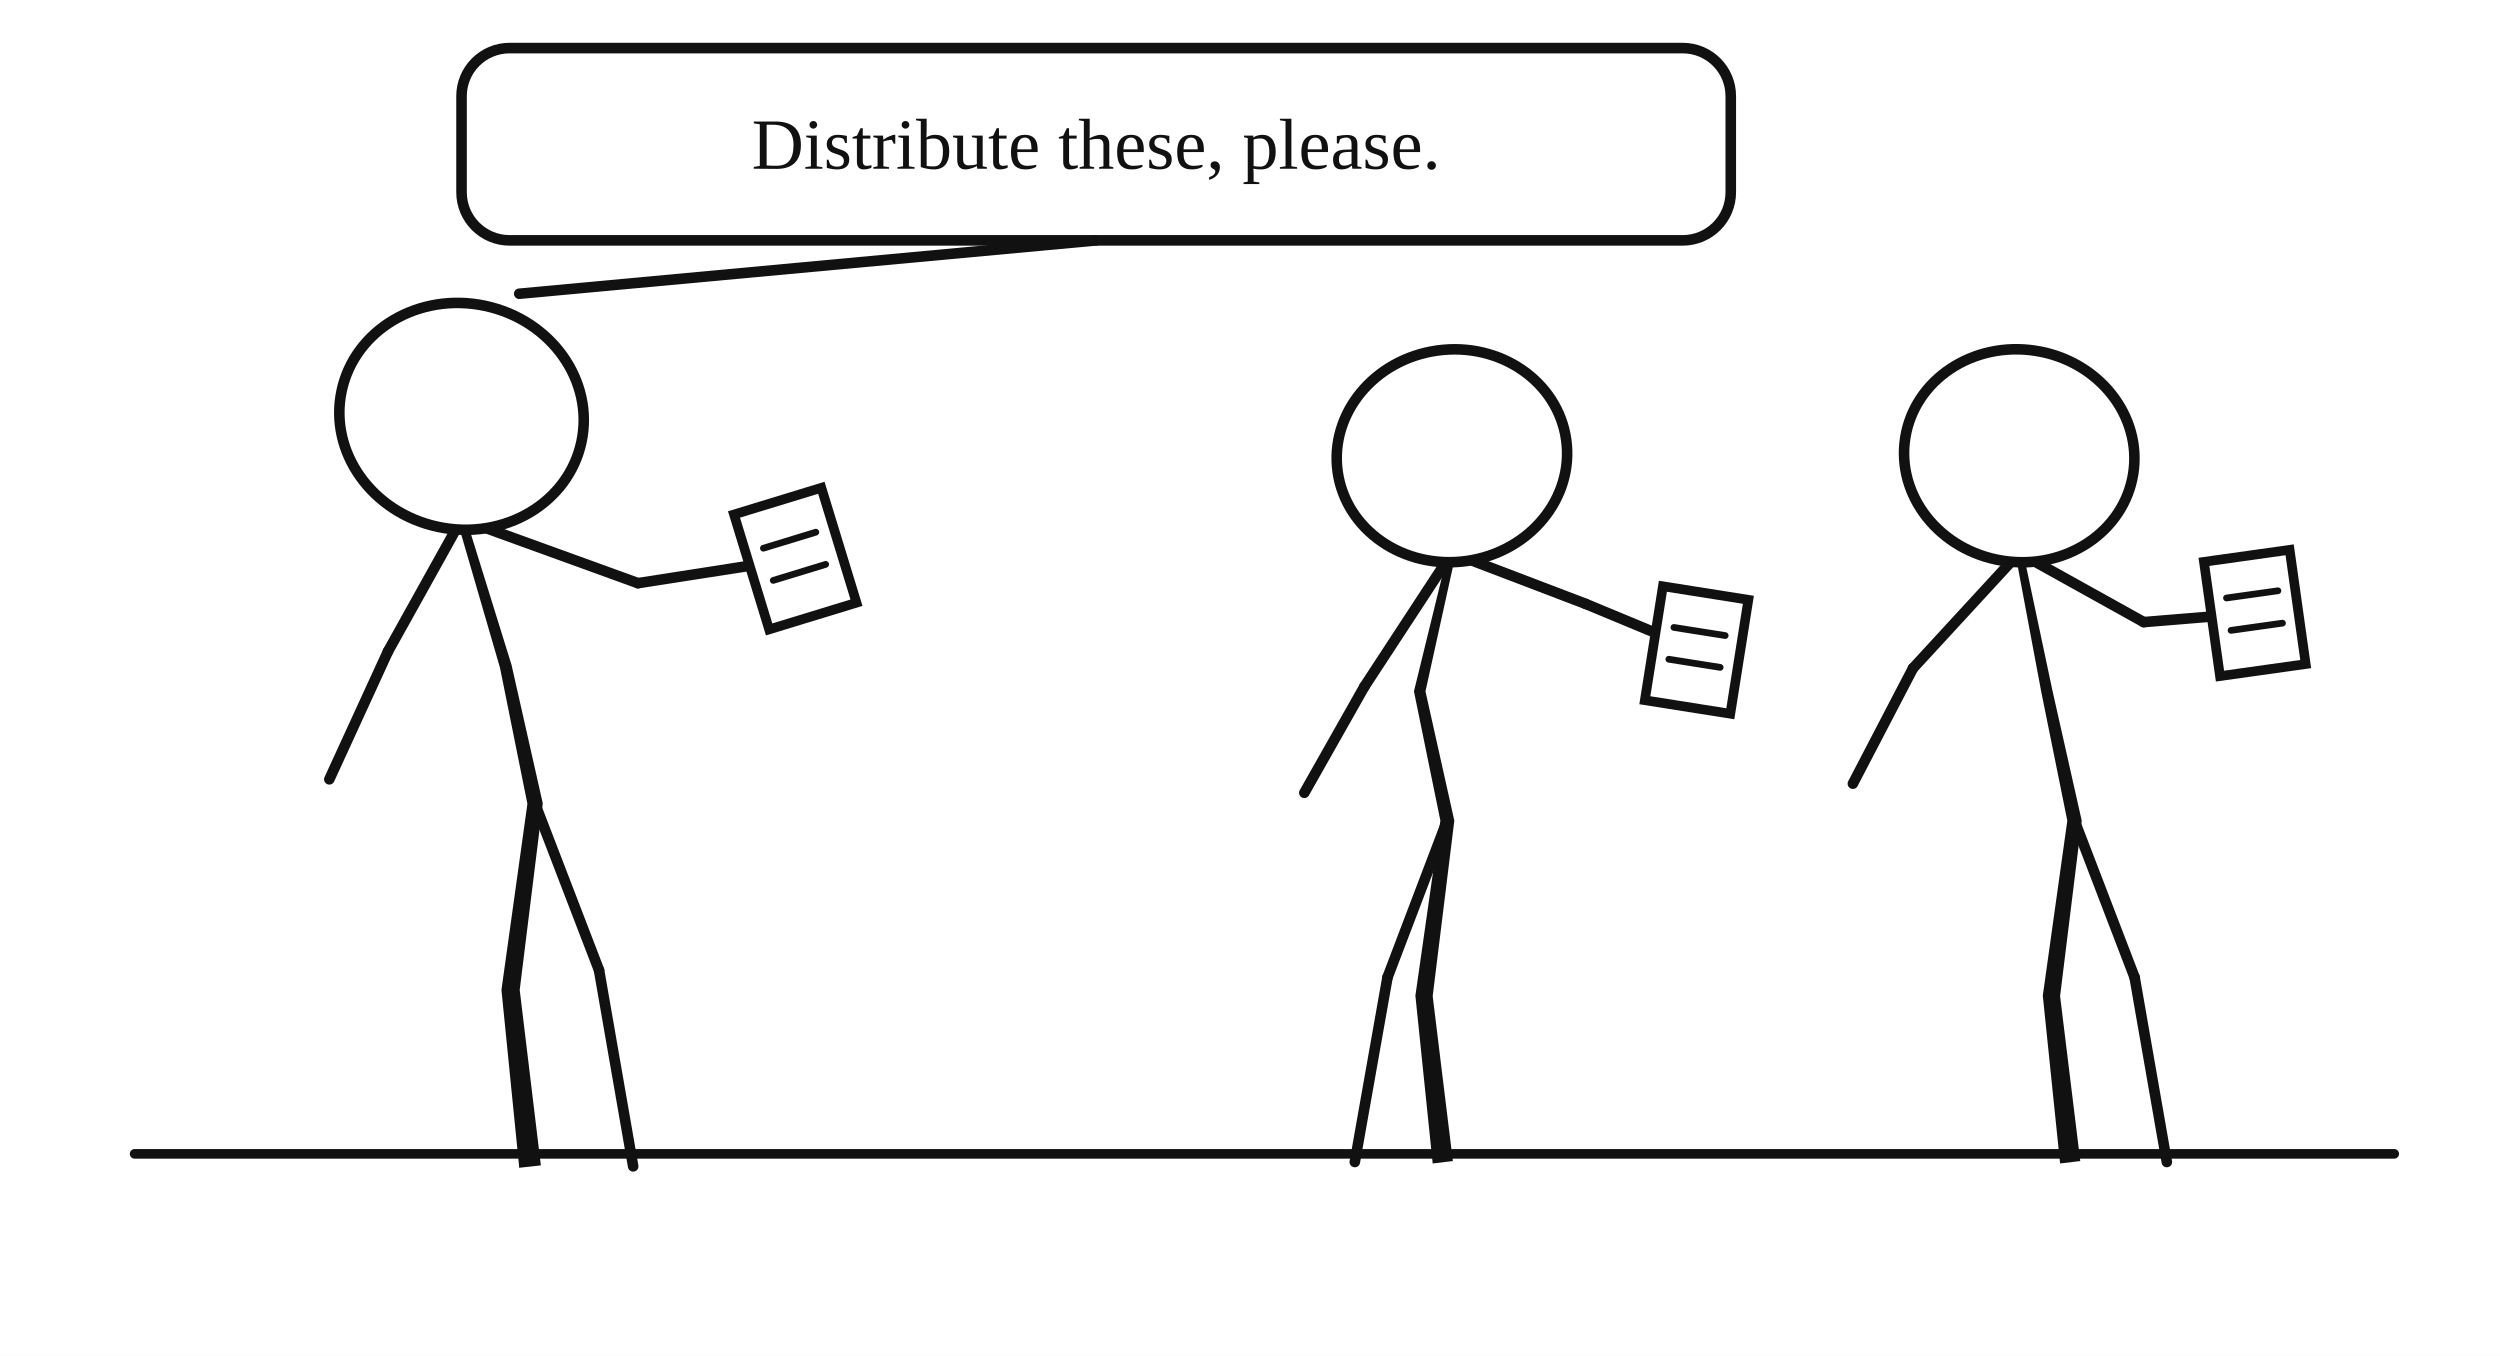
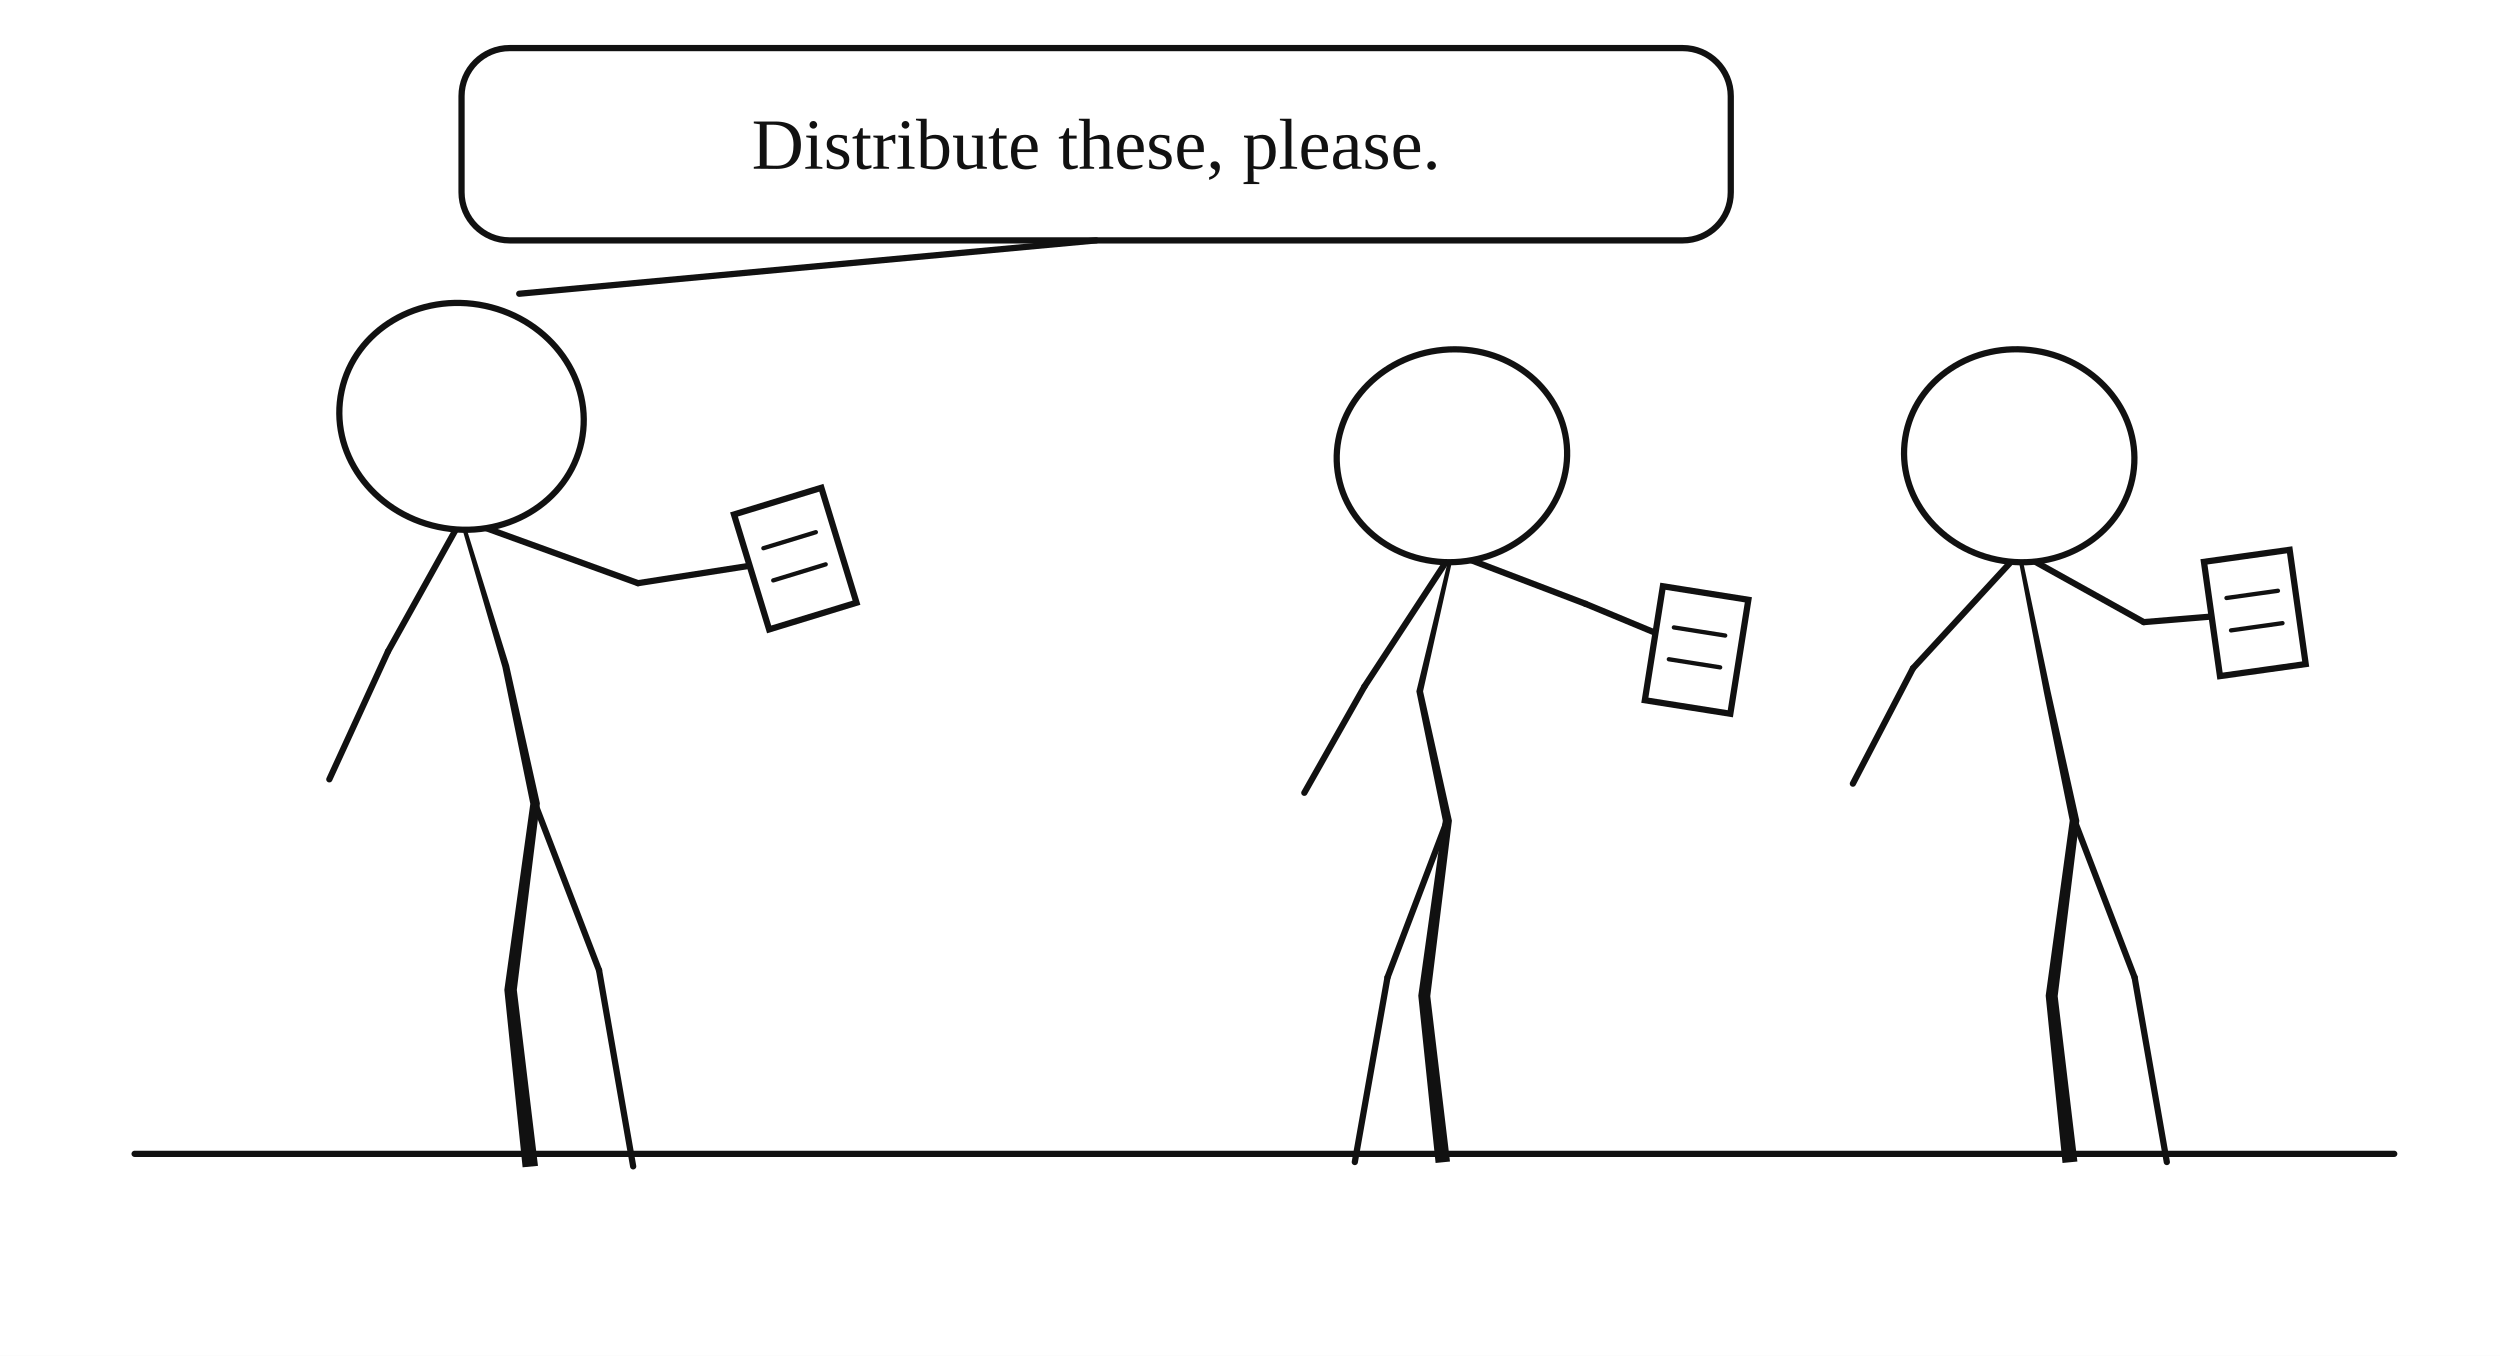
<svg xmlns="http://www.w3.org/2000/svg" width="520" height="282" viewBox="0 0 520 282" role="img" aria-label="A teacher handing one worksheet to each of two students">
  <rect width="520" height="282" fill="#fff" />
-   <path d="M95.1,108.3 L104.0,138.9 L109.7,167.2 L104.3,205.9 L108.0,242.9 L112.5,242.4 L108.1,205.9 L112.9,167.1 L106.4,138.3 L96.9,107.7 Z" fill="#111" />
-   <line x1="111.3" y1="167.2" x2="124.6" y2="201.8" stroke="#111" stroke-width="2.2" stroke-linecap="round" />
-   <line x1="124.6" y1="201.8" x2="131.7" y2="242.6" stroke="#111" stroke-width="2.2" stroke-linecap="round" />
-   <line x1="96.0" y1="108.0" x2="80.7" y2="135.5" stroke="#111" stroke-width="2.2" stroke-linecap="round" />
-   <line x1="80.7" y1="135.5" x2="68.5" y2="162.1" stroke="#111" stroke-width="2.2" stroke-linecap="round" />
-   <line x1="96.0" y1="108.0" x2="132.7" y2="121.3" stroke="#111" stroke-width="2.2" stroke-linecap="round" />
-   <line x1="132.7" y1="121.3" x2="165.4" y2="116.2" stroke="#111" stroke-width="2.2" stroke-linecap="round" />
-   <ellipse cx="96.0" cy="86.6" rx="25.5" ry="23.5" transform="rotate(12 96.0 86.6)" fill="#fff" stroke="#111" stroke-width="2.2" />
+   <path d="M95.6,108.1 L104.5,138.8 L110.3,167.2 L104.9,205.9 L108.7,242.8 L111.9,242.5 L107.5,205.9 L112.3,167.1 L105.9,138.4 L96.4,107.9 Z" fill="#111" />
+   <line x1="111.3" y1="167.2" x2="124.6" y2="201.8" stroke="#111" stroke-width="1.3" stroke-linecap="round" />
+   <line x1="124.6" y1="201.8" x2="131.7" y2="242.6" stroke="#111" stroke-width="1.3" stroke-linecap="round" />
+   <line x1="96.0" y1="108.0" x2="80.7" y2="135.5" stroke="#111" stroke-width="1.3" stroke-linecap="round" />
+   <line x1="80.7" y1="135.5" x2="68.5" y2="162.1" stroke="#111" stroke-width="1.3" stroke-linecap="round" />
+   <line x1="96.0" y1="108.0" x2="132.7" y2="121.3" stroke="#111" stroke-width="1.3" stroke-linecap="round" />
+   <line x1="132.7" y1="121.3" x2="165.4" y2="116.2" stroke="#111" stroke-width="1.3" stroke-linecap="round" />
+   <ellipse cx="96.0" cy="86.6" rx="25.5" ry="23.5" transform="rotate(12 96.0 86.6)" fill="#fff" stroke="#111" stroke-width="1.3" />
  <g transform="rotate(-17 165.36 116.16)">
-     <rect x="155.9" y="103.7" width="19" height="25" fill="#fff" stroke="#111" stroke-width="2" />
-     <line x1="159.7" y1="112.2" x2="171.1" y2="112.2" stroke="#111" stroke-width="1.4" stroke-linecap="round" />
-     <line x1="159.7" y1="119.2" x2="171.1" y2="119.2" stroke="#111" stroke-width="1.4" stroke-linecap="round" />
+     <rect x="155.9" y="103.7" width="19" height="25" fill="#fff" stroke="#111" stroke-width="1.3" />
+     <line x1="159.7" y1="112.2" x2="171.1" y2="112.2" stroke="#111" stroke-width="0.9" stroke-linecap="round" />
+     <line x1="159.7" y1="119.2" x2="171.1" y2="119.2" stroke="#111" stroke-width="0.9" stroke-linecap="round" />
  </g>
-   <rect x="96.0" y="10.0" width="264" height="40" rx="10" fill="#fff" stroke="#111" stroke-width="2.2" />
-   <line x1="228.0" y1="50.0" x2="108.0" y2="61.1" stroke="#111" stroke-width="2.2" stroke-linecap="round" />
+   <rect x="96.0" y="10.0" width="264" height="40" rx="10" fill="#fff" stroke="#111" stroke-width="1.3" />
+   <line x1="228.0" y1="50.0" x2="108.0" y2="61.1" stroke="#111" stroke-width="1.3" stroke-linecap="round" />
  <text x="228.0" y="35.1" font-family="Georgia,'Times New Roman',serif" font-size="15" font-weight="normal" text-anchor="middle" fill="#111">Distribute these, please.</text>
-   <path d="M301.2,114.8 L294.1,143.8 L299.6,170.7 L294.4,207.1 L298.0,242.0 L302.2,241.5 L298.0,207.2 L302.5,170.7 L296.5,143.8 L302.8,115.2 Z" fill="#111" />
-   <line x1="301.0" y1="170.7" x2="288.6" y2="203.3" stroke="#111" stroke-width="2.2" stroke-linecap="round" />
-   <line x1="288.6" y1="203.3" x2="281.8" y2="241.7" stroke="#111" stroke-width="2.2" stroke-linecap="round" />
-   <line x1="302.0" y1="115.0" x2="283.8" y2="142.8" stroke="#111" stroke-width="2.2" stroke-linecap="round" />
-   <line x1="283.8" y1="142.8" x2="271.3" y2="164.9" stroke="#111" stroke-width="2.2" stroke-linecap="round" />
-   <line x1="302.0" y1="115.0" x2="329.8" y2="125.6" stroke="#111" stroke-width="2.2" stroke-linecap="round" />
-   <line x1="329.8" y1="125.6" x2="352.9" y2="135.2" stroke="#111" stroke-width="2.2" stroke-linecap="round" />
-   <ellipse cx="302.0" cy="94.8" rx="24.0" ry="22.1" transform="rotate(-8 302.0 94.8)" fill="#fff" stroke="#111" stroke-width="2.2" />
+   <path d="M301.6,114.9 L294.6,143.8 L300.1,170.7 L295.0,207.1 L298.6,241.9 L301.6,241.6 L297.5,207.2 L302.0,170.7 L296.0,143.8 L302.4,115.1 Z" fill="#111" />
+   <line x1="301.0" y1="170.7" x2="288.6" y2="203.3" stroke="#111" stroke-width="1.3" stroke-linecap="round" />
+   <line x1="288.6" y1="203.3" x2="281.8" y2="241.7" stroke="#111" stroke-width="1.3" stroke-linecap="round" />
+   <line x1="302.0" y1="115.0" x2="283.8" y2="142.8" stroke="#111" stroke-width="1.3" stroke-linecap="round" />
+   <line x1="283.8" y1="142.8" x2="271.3" y2="164.9" stroke="#111" stroke-width="1.3" stroke-linecap="round" />
+   <line x1="302.0" y1="115.0" x2="329.8" y2="125.6" stroke="#111" stroke-width="1.3" stroke-linecap="round" />
+   <line x1="329.8" y1="125.6" x2="352.9" y2="135.2" stroke="#111" stroke-width="1.3" stroke-linecap="round" />
+   <ellipse cx="302.0" cy="94.8" rx="24.0" ry="22.1" transform="rotate(-8 302.0 94.8)" fill="#fff" stroke="#111" stroke-width="1.3" />
  <g transform="rotate(9 352.88 135.16)">
-     <rect x="343.9" y="123.2" width="18" height="24" fill="#fff" stroke="#111" stroke-width="2" />
-     <line x1="347.5" y1="131.3" x2="358.3" y2="131.3" stroke="#111" stroke-width="1.4" stroke-linecap="round" />
-     <line x1="347.5" y1="138.0" x2="358.3" y2="138.0" stroke="#111" stroke-width="1.4" stroke-linecap="round" />
+     <rect x="343.9" y="123.2" width="18" height="24" fill="#fff" stroke="#111" stroke-width="1.3" />
+     <line x1="347.5" y1="131.3" x2="358.3" y2="131.3" stroke="#111" stroke-width="0.9" stroke-linecap="round" />
+     <line x1="347.5" y1="138.0" x2="358.3" y2="138.0" stroke="#111" stroke-width="0.9" stroke-linecap="round" />
  </g>
-   <path d="M419.2,115.2 L424.6,144.0 L430.0,170.7 L424.9,207.1 L428.5,242.0 L432.7,241.5 L428.5,207.2 L433.0,170.7 L426.9,143.6 L420.8,114.8 Z" fill="#111" />
-   <line x1="431.5" y1="170.7" x2="444.0" y2="203.3" stroke="#111" stroke-width="2.2" stroke-linecap="round" />
-   <line x1="444.0" y1="203.3" x2="450.7" y2="241.7" stroke="#111" stroke-width="2.2" stroke-linecap="round" />
-   <line x1="420.0" y1="115.0" x2="397.9" y2="139.0" stroke="#111" stroke-width="2.2" stroke-linecap="round" />
-   <line x1="397.9" y1="139.0" x2="385.4" y2="163.0" stroke="#111" stroke-width="2.2" stroke-linecap="round" />
-   <line x1="420.0" y1="115.0" x2="445.9" y2="129.4" stroke="#111" stroke-width="2.2" stroke-linecap="round" />
-   <line x1="445.9" y1="129.4" x2="469.0" y2="127.5" stroke="#111" stroke-width="2.2" stroke-linecap="round" />
-   <ellipse cx="420.0" cy="94.8" rx="24.0" ry="22.1" transform="rotate(9 420.0 94.8)" fill="#fff" stroke="#111" stroke-width="2.2" />
+   <path d="M419.6,115.1 L425.1,143.9 L430.5,170.7 L425.5,207.1 L429.0,241.9 L432.1,241.6 L428.0,207.2 L432.5,170.7 L426.5,143.7 L420.4,114.9 Z" fill="#111" />
+   <line x1="431.5" y1="170.7" x2="444.0" y2="203.3" stroke="#111" stroke-width="1.3" stroke-linecap="round" />
+   <line x1="444.0" y1="203.3" x2="450.7" y2="241.7" stroke="#111" stroke-width="1.3" stroke-linecap="round" />
+   <line x1="420.0" y1="115.0" x2="397.9" y2="139.0" stroke="#111" stroke-width="1.3" stroke-linecap="round" />
+   <line x1="397.9" y1="139.0" x2="385.4" y2="163.0" stroke="#111" stroke-width="1.3" stroke-linecap="round" />
+   <line x1="420.0" y1="115.0" x2="445.9" y2="129.4" stroke="#111" stroke-width="1.3" stroke-linecap="round" />
+   <line x1="445.9" y1="129.4" x2="469.0" y2="127.5" stroke="#111" stroke-width="1.3" stroke-linecap="round" />
+   <ellipse cx="420.0" cy="94.8" rx="24.0" ry="22.1" transform="rotate(9 420.0 94.8)" fill="#fff" stroke="#111" stroke-width="1.3" />
  <g transform="rotate(-8 468.96 127.48)">
-     <rect x="460.0" y="115.5" width="18" height="24" fill="#fff" stroke="#111" stroke-width="2" />
-     <line x1="463.6" y1="123.6" x2="474.4" y2="123.6" stroke="#111" stroke-width="1.4" stroke-linecap="round" />
-     <line x1="463.6" y1="130.4" x2="474.4" y2="130.4" stroke="#111" stroke-width="1.4" stroke-linecap="round" />
+     <rect x="460.0" y="115.5" width="18" height="24" fill="#fff" stroke="#111" stroke-width="1.3" />
+     <line x1="463.6" y1="123.6" x2="474.4" y2="123.6" stroke="#111" stroke-width="0.9" stroke-linecap="round" />
+     <line x1="463.6" y1="130.4" x2="474.4" y2="130.4" stroke="#111" stroke-width="0.9" stroke-linecap="round" />
  </g>
-   <line x1="28.0" y1="240.0" x2="498.0" y2="240.0" stroke="#111" stroke-width="2.0" stroke-linecap="round" />
+   <line x1="28.0" y1="240.0" x2="498.0" y2="240.0" stroke="#111" stroke-width="1.3" stroke-linecap="round" />
</svg>
